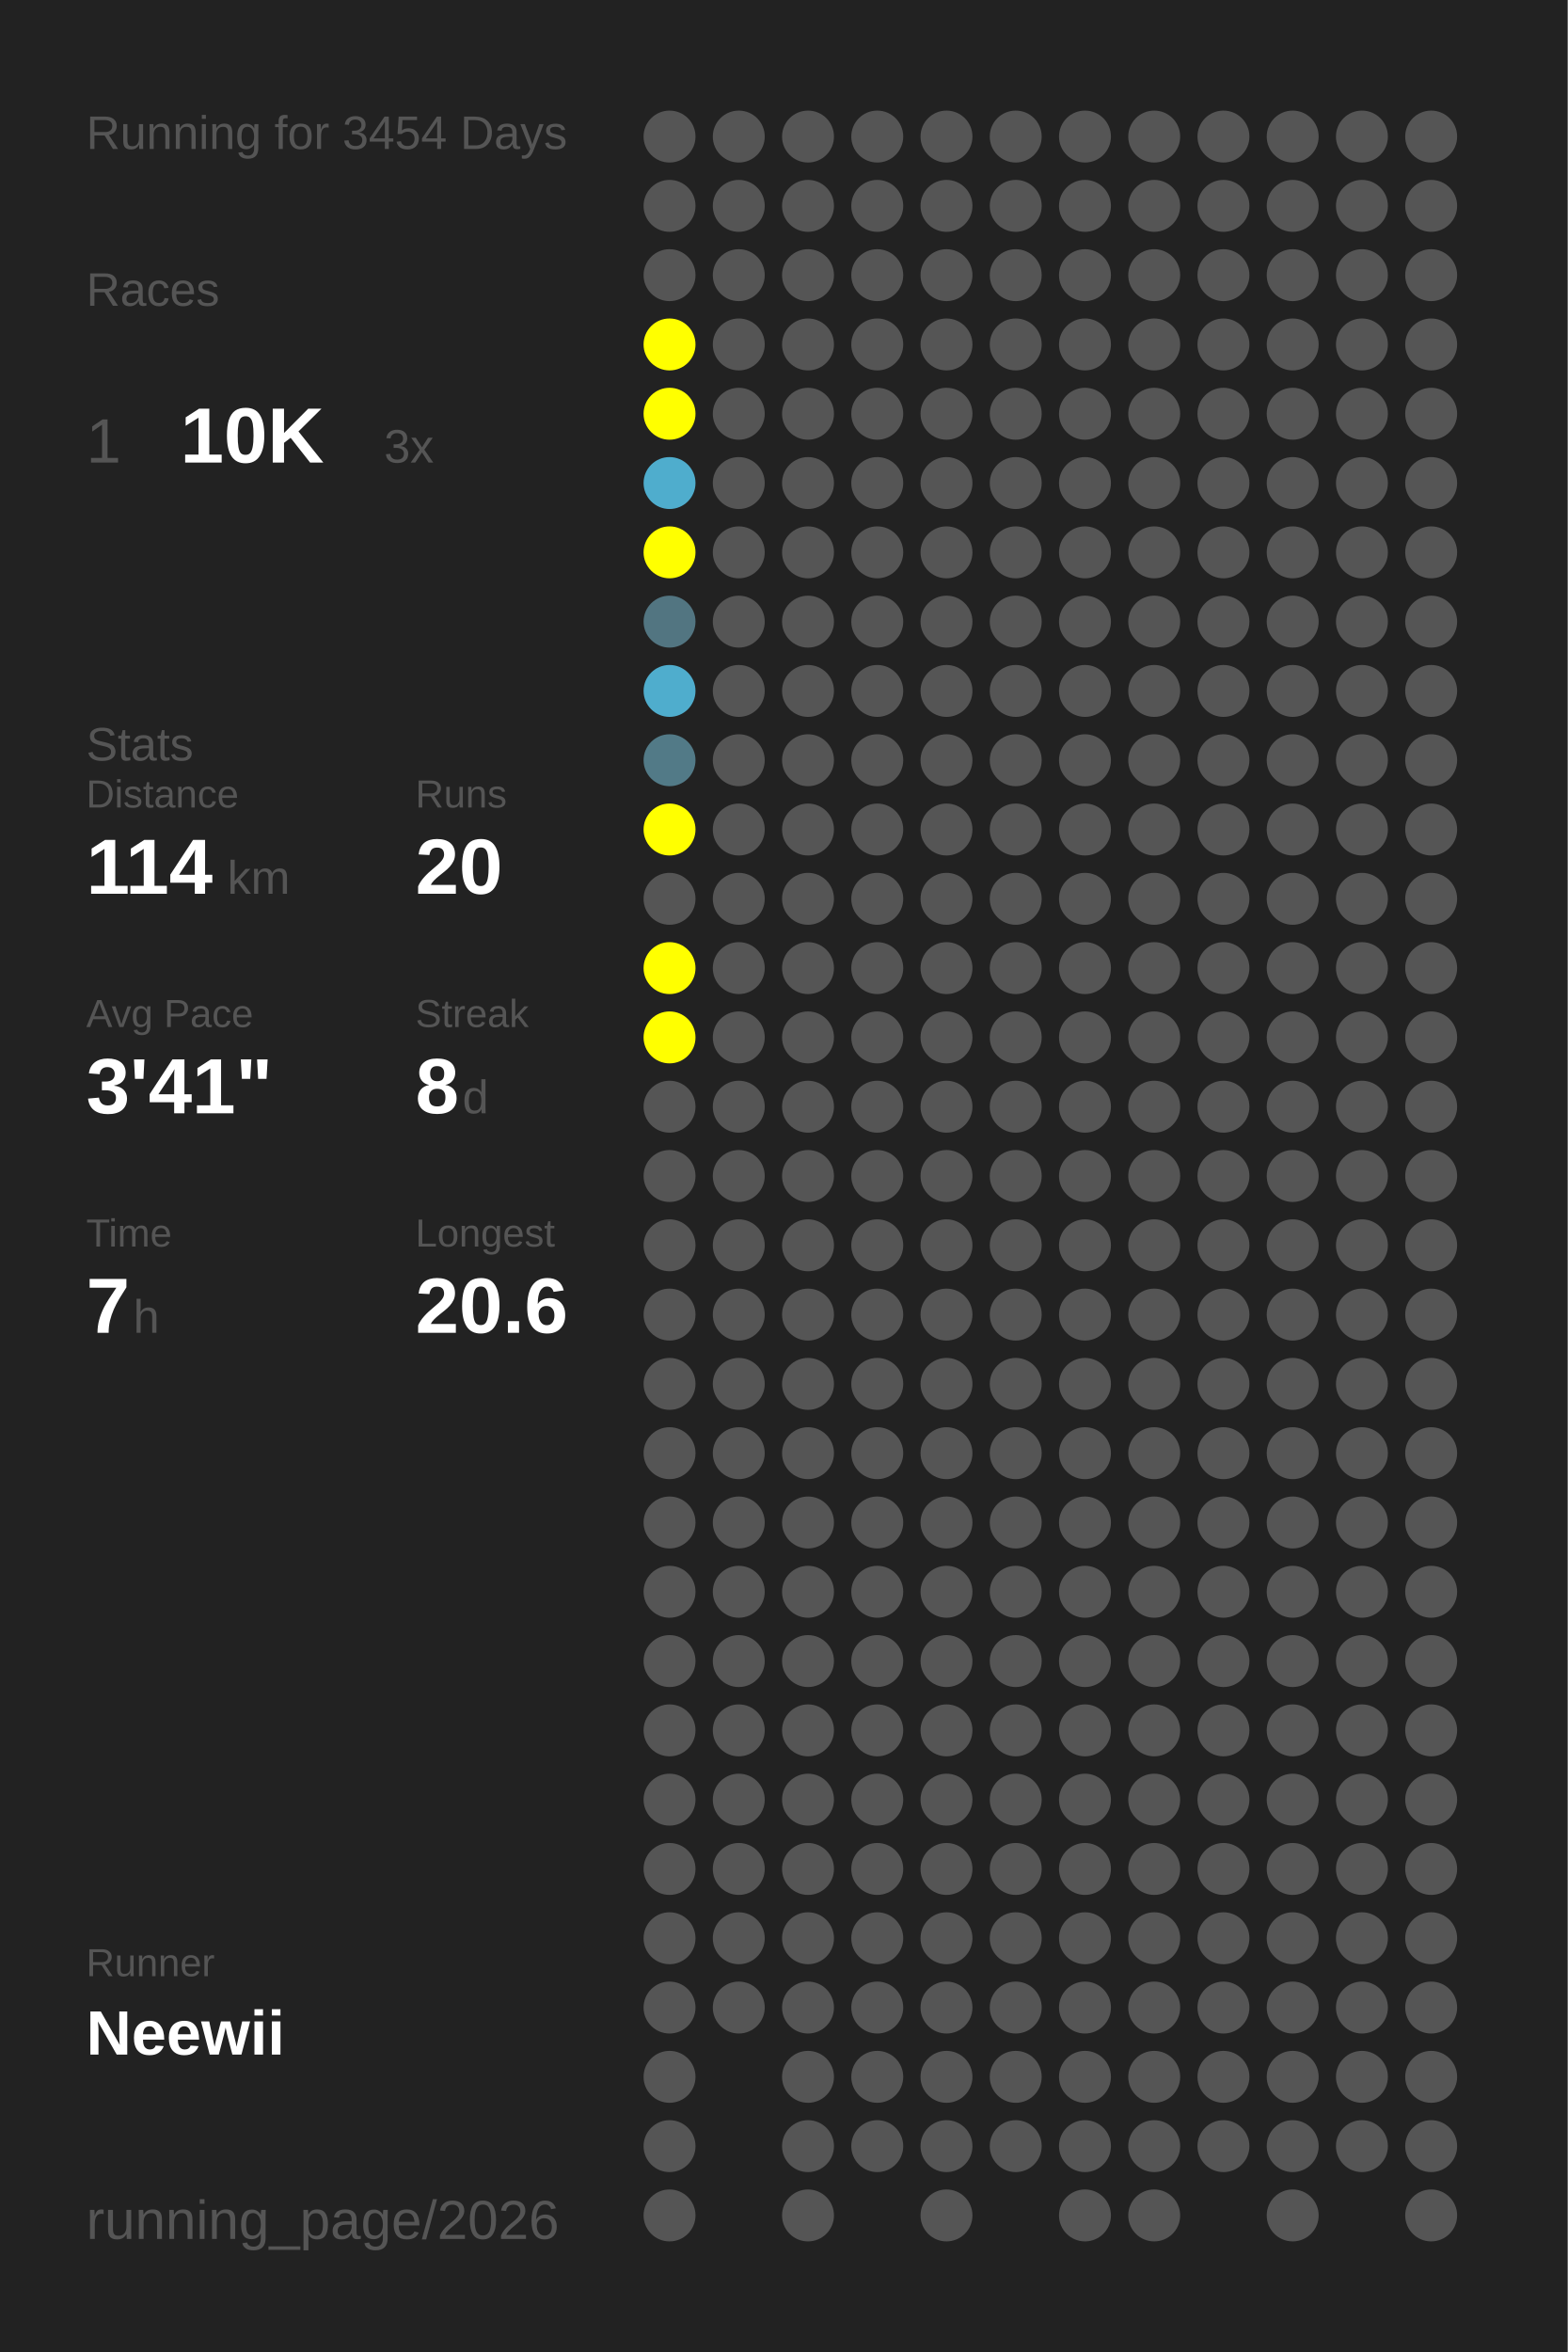
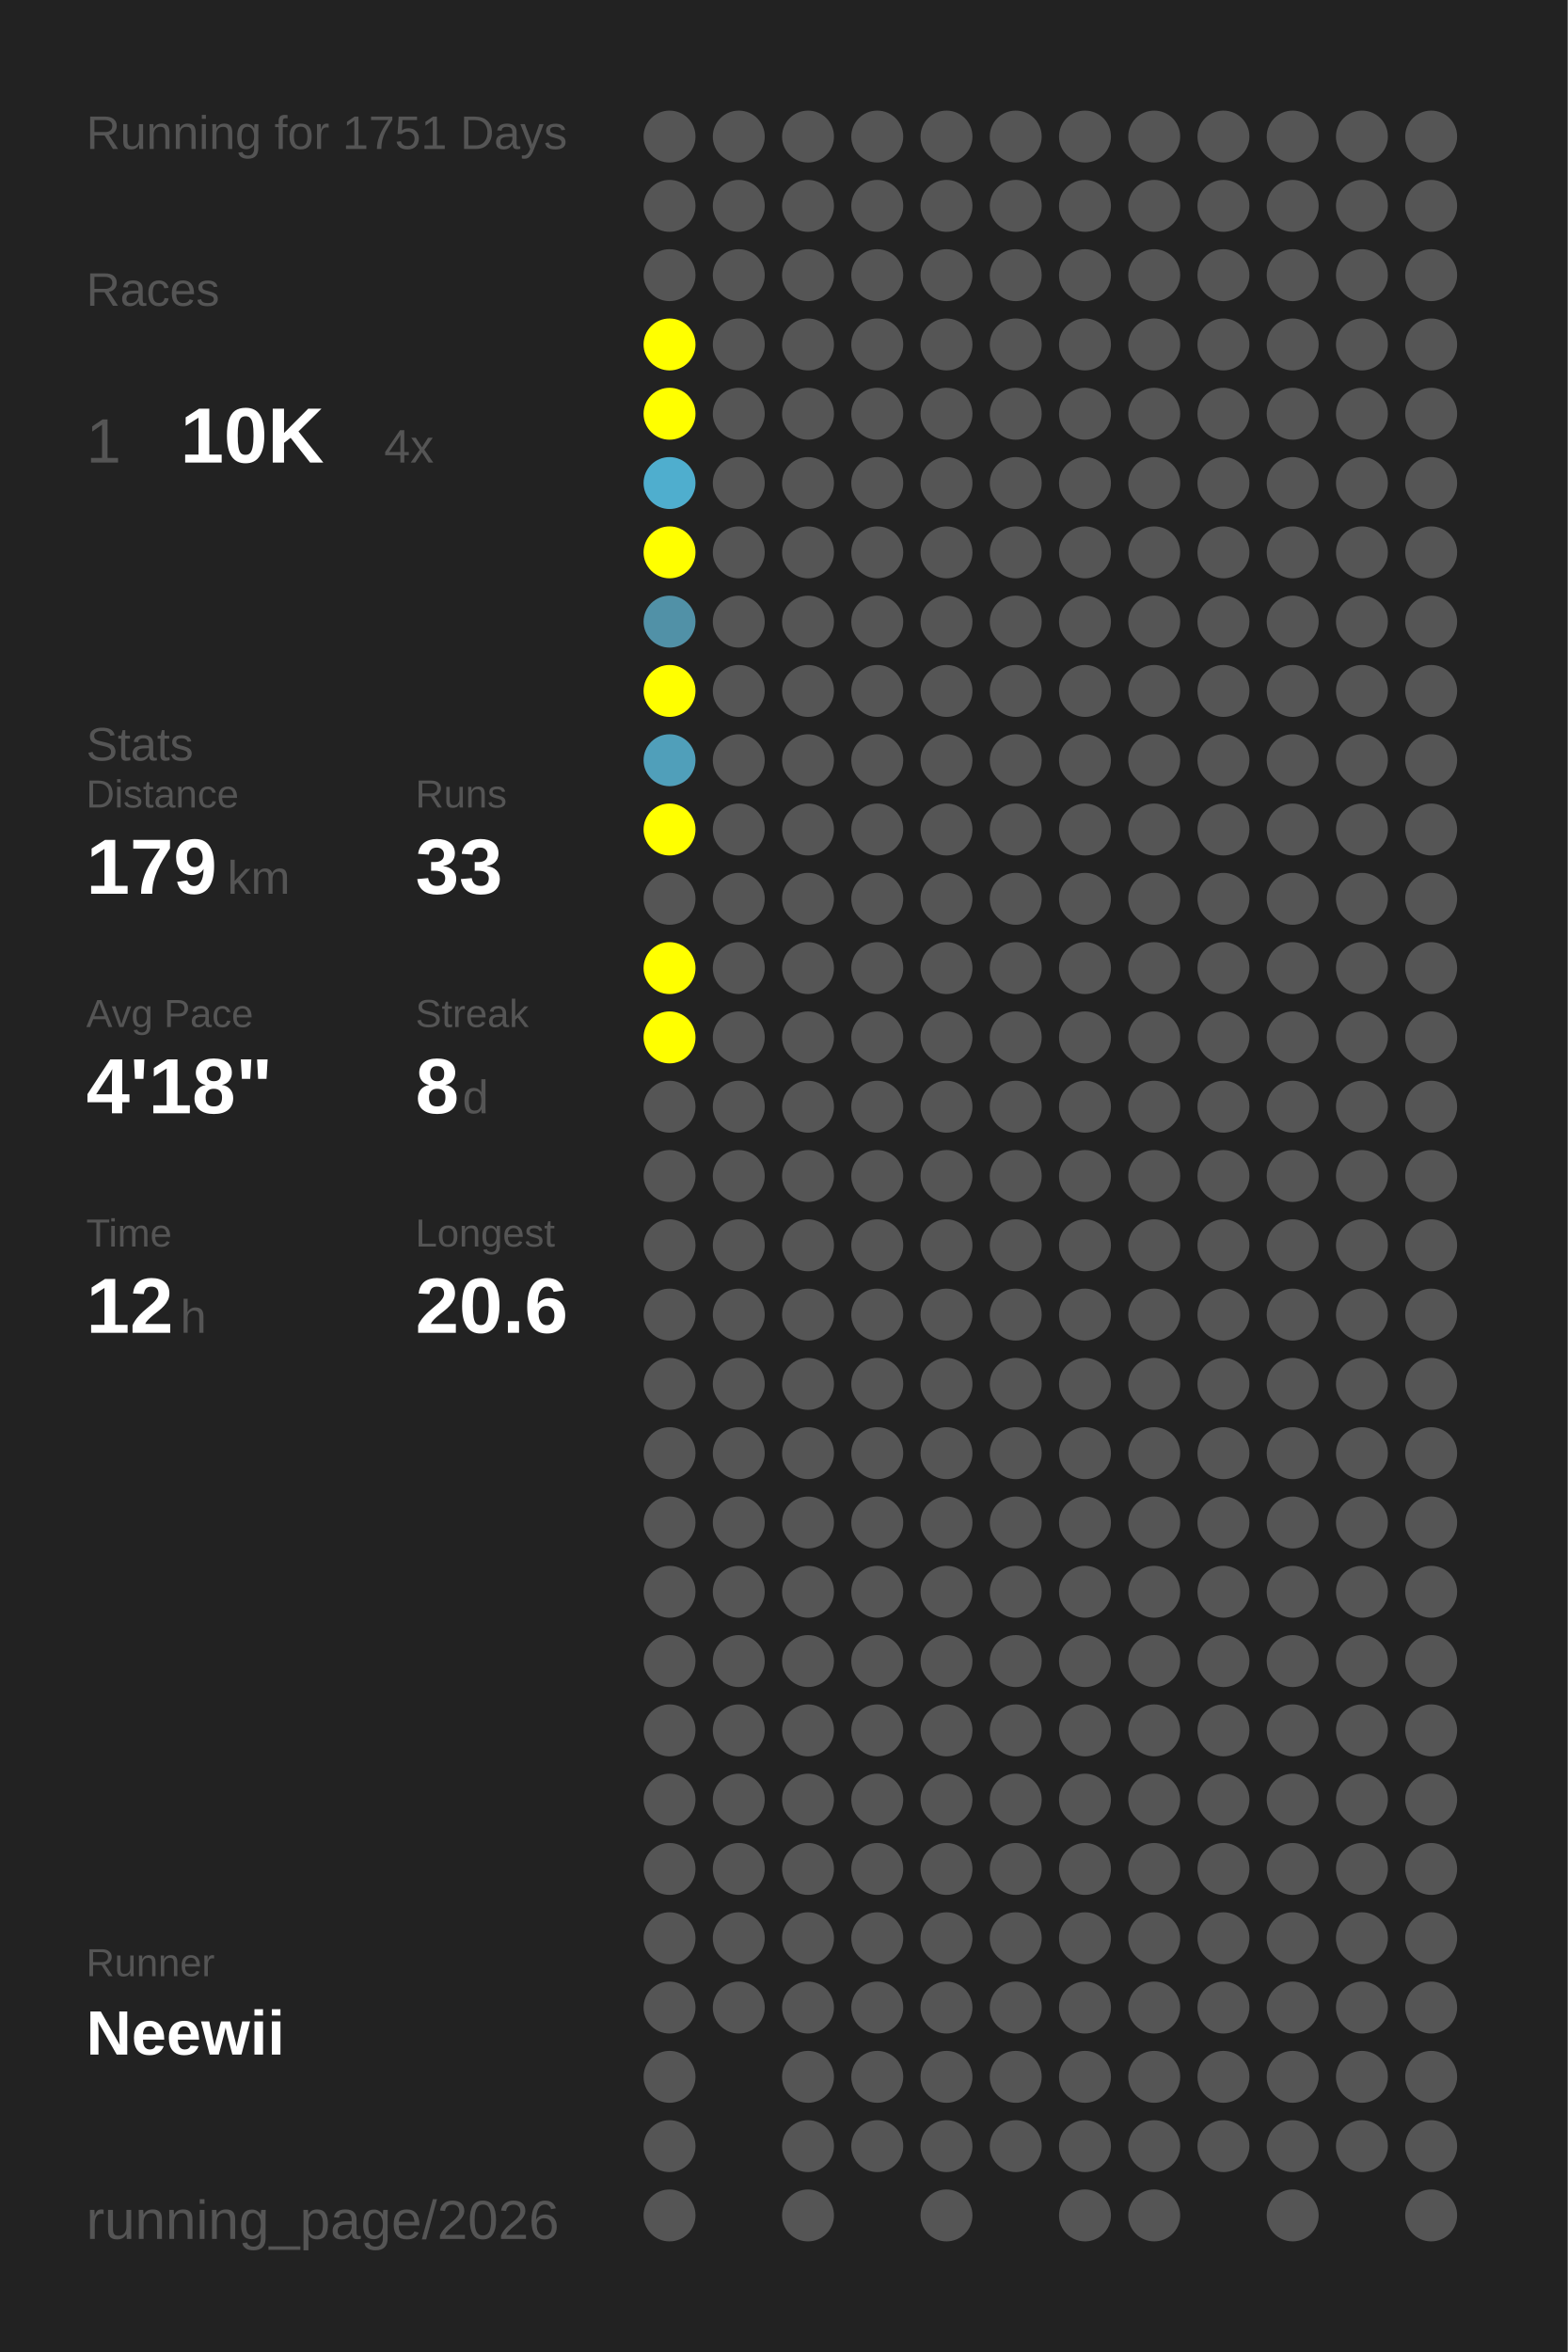
<svg xmlns="http://www.w3.org/2000/svg" baseProfile="full" height="300mm" version="1.1" viewBox="0,0,200,300" width="200mm">
  <defs />
  <rect fill="#222222" height="300" width="200" x="0" y="0" />
-   <text fill="#555555" style="font-size:6px; font-family:Arial;" x="11" y="19">Running for 3454 Days</text>
+   <text fill="#555555" style="font-size:6px; font-family:Arial;" x="11" y="19">Running for 1751 Days</text>
  <text fill="#555555" style="font-size:6px; font-family:Arial;" x="11" y="39">Races</text>
  <text fill="#555555" style="font-size:8px; font-family:Arial;" x="11" y="59">1</text>
  <text fill="#FFFFFF" style="font-size:10px; font-family:Arial; font-weight:bold;" x="23" y="59">10K</text>
-   <text fill="#555555" style="font-size:6px; font-family:Arial;" x="49" y="59">3x</text>
+   <text fill="#555555" style="font-size:6px; font-family:Arial;" x="49" y="59">4x</text>
  <text fill="#555555" style="font-size:6px; font-family:Arial;" x="11" y="97">Stats</text>
  <text fill="#555555" style="font-size:5px; font-family:Arial;" x="11" y="103">Distance</text>
-   <text fill="#FFFFFF" style="font-size:10px; font-family:Arial; font-weight:bold;" x="11" y="114">114</text>
+   <text fill="#FFFFFF" style="font-size:10px; font-family:Arial; font-weight:bold;" x="11" y="114">179</text>
  <text fill="#555555" style="font-size:6px; font-family:Arial;" x="29" y="114">km</text>
  <text fill="#555555" style="font-size:5px; font-family:Arial;" x="53" y="103">Runs</text>
-   <text fill="#FFFFFF" style="font-size:10px; font-family:Arial; font-weight:bold;" x="53" y="114">20</text>
+   <text fill="#FFFFFF" style="font-size:10px; font-family:Arial; font-weight:bold;" x="53" y="114">33</text>
  <text fill="#555555" style="font-size:5px; font-family:Arial;" x="11" y="131">Avg Pace</text>
-   <text fill="#FFFFFF" style="font-size:10px; font-family:Arial; font-weight:bold;" x="11" y="142">3'41"</text>
+   <text fill="#FFFFFF" style="font-size:10px; font-family:Arial; font-weight:bold;" x="11" y="142">4'18"</text>
  <text fill="#555555" style="font-size:5px; font-family:Arial;" x="53" y="131">Streak</text>
  <text fill="#FFFFFF" style="font-size:10px; font-family:Arial; font-weight:bold;" x="53" y="142">8</text>
  <text fill="#555555" style="font-size:6px; font-family:Arial;" x="59" y="142">d</text>
  <text fill="#555555" style="font-size:5px; font-family:Arial;" x="11" y="159">Time</text>
-   <text fill="#FFFFFF" style="font-size:10px; font-family:Arial; font-weight:bold;" x="11" y="170">7</text>
-   <text fill="#555555" style="font-size:6px; font-family:Arial;" x="17" y="170">h</text>
+   <text fill="#FFFFFF" style="font-size:10px; font-family:Arial; font-weight:bold;" x="11" y="170">12</text>
+   <text fill="#555555" style="font-size:6px; font-family:Arial;" x="23" y="170">h</text>
  <text fill="#555555" style="font-size:5px; font-family:Arial;" x="53" y="159">Longest</text>
  <text fill="#FFFFFF" style="font-size:10px; font-family:Arial; font-weight:bold;" x="53" y="170">20.6</text>
  <text fill="#555555" style="font-size:5px; font-family:Arial;" x="11" y="252.065">Runner</text>
  <text fill="#FFFFFF" style="font-size:8px; font-family:Arial; font-weight:bold;" x="11" y="262.065">Neewii</text>
  <text fill="#555555" style="font-size:7px; font-family:Arial;" x="11" y="285.581">running_page/2026</text>
  <circle cx="85.417" cy="17.419" fill="#555555" r="3.312" />
  <circle cx="85.417" cy="26.258" fill="#555555" r="3.312" />
  <circle cx="85.417" cy="35.097" fill="#555555" r="3.312" />
  <circle cx="85.417" cy="43.935" fill="#FFFF00" r="3.312" />
  <circle cx="85.417" cy="52.774" fill="#FFFF00" r="3.312" />
-   <circle cx="85.417" cy="61.613" fill="#4fadcd" r="3.312" />
+   <circle cx="85.417" cy="61.613" fill="#4faece" r="3.312" />
  <circle cx="85.417" cy="70.452" fill="#FFFF00" r="3.312" />
-   <circle cx="85.417" cy="79.29" fill="#527581" r="3.312" />
-   <circle cx="85.417" cy="88.129" fill="#4fadcd" r="3.312" />
-   <circle cx="85.417" cy="96.968" fill="#527a87" r="3.312" />
+   <circle cx="85.417" cy="79.29" fill="#5191a7" r="3.312" />
+   <circle cx="85.417" cy="88.129" fill="#FFFF00" r="3.312" />
+   <circle cx="85.417" cy="96.968" fill="#509fba" r="3.312" />
  <circle cx="85.417" cy="105.806" fill="#FFFF00" r="3.312" />
  <circle cx="85.417" cy="114.645" fill="#555555" r="3.312" />
  <circle cx="85.417" cy="123.484" fill="#FFFF00" r="3.312" />
  <circle cx="85.417" cy="132.323" fill="#FFFF00" r="3.312" />
  <circle cx="85.417" cy="141.161" fill="#555555" r="3.312" />
  <circle cx="85.417" cy="150" fill="#555555" r="3.312" />
  <circle cx="85.417" cy="158.839" fill="#555555" r="3.312" />
  <circle cx="85.417" cy="167.677" fill="#555555" r="3.312" />
  <circle cx="85.417" cy="176.516" fill="#555555" r="3.312" />
  <circle cx="85.417" cy="185.355" fill="#555555" r="3.312" />
  <circle cx="85.417" cy="194.194" fill="#555555" r="3.312" />
  <circle cx="85.417" cy="203.032" fill="#555555" r="3.312" />
  <circle cx="85.417" cy="211.871" fill="#555555" r="3.312" />
  <circle cx="85.417" cy="220.71" fill="#555555" r="3.312" />
  <circle cx="85.417" cy="229.548" fill="#555555" r="3.312" />
  <circle cx="85.417" cy="238.387" fill="#555555" r="3.312" />
  <circle cx="85.417" cy="247.226" fill="#555555" r="3.312" />
  <circle cx="85.417" cy="256.065" fill="#555555" r="3.312" />
  <circle cx="85.417" cy="264.903" fill="#555555" r="3.312" />
  <circle cx="85.417" cy="273.742" fill="#555555" r="3.312" />
  <circle cx="85.417" cy="282.581" fill="#555555" r="3.312" />
  <circle cx="94.25" cy="17.419" fill="#555555" r="3.312" />
  <circle cx="94.25" cy="26.258" fill="#555555" r="3.312" />
  <circle cx="94.25" cy="35.097" fill="#555555" r="3.312" />
  <circle cx="94.25" cy="43.935" fill="#555555" r="3.312" />
  <circle cx="94.25" cy="52.774" fill="#555555" r="3.312" />
  <circle cx="94.25" cy="61.613" fill="#555555" r="3.312" />
  <circle cx="94.25" cy="70.452" fill="#555555" r="3.312" />
  <circle cx="94.25" cy="79.29" fill="#555555" r="3.312" />
  <circle cx="94.25" cy="88.129" fill="#555555" r="3.312" />
  <circle cx="94.25" cy="96.968" fill="#555555" r="3.312" />
  <circle cx="94.25" cy="105.806" fill="#555555" r="3.312" />
  <circle cx="94.25" cy="114.645" fill="#555555" r="3.312" />
  <circle cx="94.25" cy="123.484" fill="#555555" r="3.312" />
  <circle cx="94.25" cy="132.323" fill="#555555" r="3.312" />
  <circle cx="94.25" cy="141.161" fill="#555555" r="3.312" />
  <circle cx="94.25" cy="150" fill="#555555" r="3.312" />
  <circle cx="94.25" cy="158.839" fill="#555555" r="3.312" />
  <circle cx="94.25" cy="167.677" fill="#555555" r="3.312" />
  <circle cx="94.25" cy="176.516" fill="#555555" r="3.312" />
  <circle cx="94.25" cy="185.355" fill="#555555" r="3.312" />
  <circle cx="94.25" cy="194.194" fill="#555555" r="3.312" />
  <circle cx="94.25" cy="203.032" fill="#555555" r="3.312" />
  <circle cx="94.25" cy="211.871" fill="#555555" r="3.312" />
  <circle cx="94.25" cy="220.71" fill="#555555" r="3.312" />
  <circle cx="94.25" cy="229.548" fill="#555555" r="3.312" />
  <circle cx="94.25" cy="238.387" fill="#555555" r="3.312" />
  <circle cx="94.25" cy="247.226" fill="#555555" r="3.312" />
  <circle cx="94.25" cy="256.065" fill="#555555" r="3.312" />
  <circle cx="103.083" cy="17.419" fill="#555555" r="3.312" />
  <circle cx="103.083" cy="26.258" fill="#555555" r="3.312" />
  <circle cx="103.083" cy="35.097" fill="#555555" r="3.312" />
  <circle cx="103.083" cy="43.935" fill="#555555" r="3.312" />
  <circle cx="103.083" cy="52.774" fill="#555555" r="3.312" />
  <circle cx="103.083" cy="61.613" fill="#555555" r="3.312" />
  <circle cx="103.083" cy="70.452" fill="#555555" r="3.312" />
  <circle cx="103.083" cy="79.29" fill="#555555" r="3.312" />
  <circle cx="103.083" cy="88.129" fill="#555555" r="3.312" />
  <circle cx="103.083" cy="96.968" fill="#555555" r="3.312" />
  <circle cx="103.083" cy="105.806" fill="#555555" r="3.312" />
  <circle cx="103.083" cy="114.645" fill="#555555" r="3.312" />
  <circle cx="103.083" cy="123.484" fill="#555555" r="3.312" />
  <circle cx="103.083" cy="132.323" fill="#555555" r="3.312" />
  <circle cx="103.083" cy="141.161" fill="#555555" r="3.312" />
  <circle cx="103.083" cy="150" fill="#555555" r="3.312" />
  <circle cx="103.083" cy="158.839" fill="#555555" r="3.312" />
  <circle cx="103.083" cy="167.677" fill="#555555" r="3.312" />
  <circle cx="103.083" cy="176.516" fill="#555555" r="3.312" />
  <circle cx="103.083" cy="185.355" fill="#555555" r="3.312" />
  <circle cx="103.083" cy="194.194" fill="#555555" r="3.312" />
  <circle cx="103.083" cy="203.032" fill="#555555" r="3.312" />
  <circle cx="103.083" cy="211.871" fill="#555555" r="3.312" />
  <circle cx="103.083" cy="220.71" fill="#555555" r="3.312" />
  <circle cx="103.083" cy="229.548" fill="#555555" r="3.312" />
  <circle cx="103.083" cy="238.387" fill="#555555" r="3.312" />
  <circle cx="103.083" cy="247.226" fill="#555555" r="3.312" />
  <circle cx="103.083" cy="256.065" fill="#555555" r="3.312" />
  <circle cx="103.083" cy="264.903" fill="#555555" r="3.312" />
  <circle cx="103.083" cy="273.742" fill="#555555" r="3.312" />
  <circle cx="103.083" cy="282.581" fill="#555555" r="3.312" />
  <circle cx="111.917" cy="17.419" fill="#555555" r="3.312" />
  <circle cx="111.917" cy="26.258" fill="#555555" r="3.312" />
  <circle cx="111.917" cy="35.097" fill="#555555" r="3.312" />
  <circle cx="111.917" cy="43.935" fill="#555555" r="3.312" />
  <circle cx="111.917" cy="52.774" fill="#555555" r="3.312" />
  <circle cx="111.917" cy="61.613" fill="#555555" r="3.312" />
  <circle cx="111.917" cy="70.452" fill="#555555" r="3.312" />
  <circle cx="111.917" cy="79.29" fill="#555555" r="3.312" />
  <circle cx="111.917" cy="88.129" fill="#555555" r="3.312" />
  <circle cx="111.917" cy="96.968" fill="#555555" r="3.312" />
  <circle cx="111.917" cy="105.806" fill="#555555" r="3.312" />
  <circle cx="111.917" cy="114.645" fill="#555555" r="3.312" />
  <circle cx="111.917" cy="123.484" fill="#555555" r="3.312" />
  <circle cx="111.917" cy="132.323" fill="#555555" r="3.312" />
  <circle cx="111.917" cy="141.161" fill="#555555" r="3.312" />
  <circle cx="111.917" cy="150" fill="#555555" r="3.312" />
  <circle cx="111.917" cy="158.839" fill="#555555" r="3.312" />
  <circle cx="111.917" cy="167.677" fill="#555555" r="3.312" />
  <circle cx="111.917" cy="176.516" fill="#555555" r="3.312" />
  <circle cx="111.917" cy="185.355" fill="#555555" r="3.312" />
  <circle cx="111.917" cy="194.194" fill="#555555" r="3.312" />
  <circle cx="111.917" cy="203.032" fill="#555555" r="3.312" />
  <circle cx="111.917" cy="211.871" fill="#555555" r="3.312" />
  <circle cx="111.917" cy="220.71" fill="#555555" r="3.312" />
  <circle cx="111.917" cy="229.548" fill="#555555" r="3.312" />
  <circle cx="111.917" cy="238.387" fill="#555555" r="3.312" />
  <circle cx="111.917" cy="247.226" fill="#555555" r="3.312" />
  <circle cx="111.917" cy="256.065" fill="#555555" r="3.312" />
  <circle cx="111.917" cy="264.903" fill="#555555" r="3.312" />
  <circle cx="111.917" cy="273.742" fill="#555555" r="3.312" />
  <circle cx="120.75" cy="17.419" fill="#555555" r="3.312" />
  <circle cx="120.75" cy="26.258" fill="#555555" r="3.312" />
  <circle cx="120.75" cy="35.097" fill="#555555" r="3.312" />
  <circle cx="120.75" cy="43.935" fill="#555555" r="3.312" />
  <circle cx="120.75" cy="52.774" fill="#555555" r="3.312" />
  <circle cx="120.75" cy="61.613" fill="#555555" r="3.312" />
  <circle cx="120.75" cy="70.452" fill="#555555" r="3.312" />
  <circle cx="120.75" cy="79.29" fill="#555555" r="3.312" />
  <circle cx="120.75" cy="88.129" fill="#555555" r="3.312" />
  <circle cx="120.75" cy="96.968" fill="#555555" r="3.312" />
  <circle cx="120.75" cy="105.806" fill="#555555" r="3.312" />
  <circle cx="120.75" cy="114.645" fill="#555555" r="3.312" />
  <circle cx="120.75" cy="123.484" fill="#555555" r="3.312" />
  <circle cx="120.75" cy="132.323" fill="#555555" r="3.312" />
  <circle cx="120.75" cy="141.161" fill="#555555" r="3.312" />
  <circle cx="120.75" cy="150" fill="#555555" r="3.312" />
  <circle cx="120.75" cy="158.839" fill="#555555" r="3.312" />
  <circle cx="120.75" cy="167.677" fill="#555555" r="3.312" />
  <circle cx="120.75" cy="176.516" fill="#555555" r="3.312" />
  <circle cx="120.75" cy="185.355" fill="#555555" r="3.312" />
  <circle cx="120.75" cy="194.194" fill="#555555" r="3.312" />
  <circle cx="120.75" cy="203.032" fill="#555555" r="3.312" />
  <circle cx="120.75" cy="211.871" fill="#555555" r="3.312" />
  <circle cx="120.75" cy="220.71" fill="#555555" r="3.312" />
  <circle cx="120.75" cy="229.548" fill="#555555" r="3.312" />
  <circle cx="120.75" cy="238.387" fill="#555555" r="3.312" />
  <circle cx="120.75" cy="247.226" fill="#555555" r="3.312" />
  <circle cx="120.75" cy="256.065" fill="#555555" r="3.312" />
  <circle cx="120.75" cy="264.903" fill="#555555" r="3.312" />
  <circle cx="120.75" cy="273.742" fill="#555555" r="3.312" />
  <circle cx="120.75" cy="282.581" fill="#555555" r="3.312" />
  <circle cx="129.583" cy="17.419" fill="#555555" r="3.312" />
  <circle cx="129.583" cy="26.258" fill="#555555" r="3.312" />
  <circle cx="129.583" cy="35.097" fill="#555555" r="3.312" />
  <circle cx="129.583" cy="43.935" fill="#555555" r="3.312" />
  <circle cx="129.583" cy="52.774" fill="#555555" r="3.312" />
  <circle cx="129.583" cy="61.613" fill="#555555" r="3.312" />
  <circle cx="129.583" cy="70.452" fill="#555555" r="3.312" />
  <circle cx="129.583" cy="79.29" fill="#555555" r="3.312" />
  <circle cx="129.583" cy="88.129" fill="#555555" r="3.312" />
  <circle cx="129.583" cy="96.968" fill="#555555" r="3.312" />
  <circle cx="129.583" cy="105.806" fill="#555555" r="3.312" />
  <circle cx="129.583" cy="114.645" fill="#555555" r="3.312" />
  <circle cx="129.583" cy="123.484" fill="#555555" r="3.312" />
  <circle cx="129.583" cy="132.323" fill="#555555" r="3.312" />
  <circle cx="129.583" cy="141.161" fill="#555555" r="3.312" />
  <circle cx="129.583" cy="150" fill="#555555" r="3.312" />
  <circle cx="129.583" cy="158.839" fill="#555555" r="3.312" />
  <circle cx="129.583" cy="167.677" fill="#555555" r="3.312" />
  <circle cx="129.583" cy="176.516" fill="#555555" r="3.312" />
  <circle cx="129.583" cy="185.355" fill="#555555" r="3.312" />
  <circle cx="129.583" cy="194.194" fill="#555555" r="3.312" />
  <circle cx="129.583" cy="203.032" fill="#555555" r="3.312" />
  <circle cx="129.583" cy="211.871" fill="#555555" r="3.312" />
  <circle cx="129.583" cy="220.71" fill="#555555" r="3.312" />
  <circle cx="129.583" cy="229.548" fill="#555555" r="3.312" />
  <circle cx="129.583" cy="238.387" fill="#555555" r="3.312" />
  <circle cx="129.583" cy="247.226" fill="#555555" r="3.312" />
  <circle cx="129.583" cy="256.065" fill="#555555" r="3.312" />
  <circle cx="129.583" cy="264.903" fill="#555555" r="3.312" />
  <circle cx="129.583" cy="273.742" fill="#555555" r="3.312" />
  <circle cx="138.417" cy="17.419" fill="#555555" r="3.312" />
  <circle cx="138.417" cy="26.258" fill="#555555" r="3.312" />
  <circle cx="138.417" cy="35.097" fill="#555555" r="3.312" />
  <circle cx="138.417" cy="43.935" fill="#555555" r="3.312" />
  <circle cx="138.417" cy="52.774" fill="#555555" r="3.312" />
  <circle cx="138.417" cy="61.613" fill="#555555" r="3.312" />
  <circle cx="138.417" cy="70.452" fill="#555555" r="3.312" />
  <circle cx="138.417" cy="79.29" fill="#555555" r="3.312" />
  <circle cx="138.417" cy="88.129" fill="#555555" r="3.312" />
  <circle cx="138.417" cy="96.968" fill="#555555" r="3.312" />
  <circle cx="138.417" cy="105.806" fill="#555555" r="3.312" />
  <circle cx="138.417" cy="114.645" fill="#555555" r="3.312" />
  <circle cx="138.417" cy="123.484" fill="#555555" r="3.312" />
  <circle cx="138.417" cy="132.323" fill="#555555" r="3.312" />
  <circle cx="138.417" cy="141.161" fill="#555555" r="3.312" />
  <circle cx="138.417" cy="150" fill="#555555" r="3.312" />
  <circle cx="138.417" cy="158.839" fill="#555555" r="3.312" />
  <circle cx="138.417" cy="167.677" fill="#555555" r="3.312" />
  <circle cx="138.417" cy="176.516" fill="#555555" r="3.312" />
  <circle cx="138.417" cy="185.355" fill="#555555" r="3.312" />
  <circle cx="138.417" cy="194.194" fill="#555555" r="3.312" />
  <circle cx="138.417" cy="203.032" fill="#555555" r="3.312" />
  <circle cx="138.417" cy="211.871" fill="#555555" r="3.312" />
  <circle cx="138.417" cy="220.71" fill="#555555" r="3.312" />
  <circle cx="138.417" cy="229.548" fill="#555555" r="3.312" />
  <circle cx="138.417" cy="238.387" fill="#555555" r="3.312" />
  <circle cx="138.417" cy="247.226" fill="#555555" r="3.312" />
  <circle cx="138.417" cy="256.065" fill="#555555" r="3.312" />
  <circle cx="138.417" cy="264.903" fill="#555555" r="3.312" />
  <circle cx="138.417" cy="273.742" fill="#555555" r="3.312" />
  <circle cx="138.417" cy="282.581" fill="#555555" r="3.312" />
  <circle cx="147.25" cy="17.419" fill="#555555" r="3.312" />
  <circle cx="147.25" cy="26.258" fill="#555555" r="3.312" />
  <circle cx="147.25" cy="35.097" fill="#555555" r="3.312" />
  <circle cx="147.25" cy="43.935" fill="#555555" r="3.312" />
  <circle cx="147.25" cy="52.774" fill="#555555" r="3.312" />
  <circle cx="147.25" cy="61.613" fill="#555555" r="3.312" />
  <circle cx="147.25" cy="70.452" fill="#555555" r="3.312" />
  <circle cx="147.25" cy="79.29" fill="#555555" r="3.312" />
  <circle cx="147.25" cy="88.129" fill="#555555" r="3.312" />
  <circle cx="147.25" cy="96.968" fill="#555555" r="3.312" />
  <circle cx="147.25" cy="105.806" fill="#555555" r="3.312" />
  <circle cx="147.25" cy="114.645" fill="#555555" r="3.312" />
  <circle cx="147.25" cy="123.484" fill="#555555" r="3.312" />
  <circle cx="147.25" cy="132.323" fill="#555555" r="3.312" />
  <circle cx="147.25" cy="141.161" fill="#555555" r="3.312" />
  <circle cx="147.25" cy="150" fill="#555555" r="3.312" />
  <circle cx="147.25" cy="158.839" fill="#555555" r="3.312" />
  <circle cx="147.25" cy="167.677" fill="#555555" r="3.312" />
  <circle cx="147.25" cy="176.516" fill="#555555" r="3.312" />
  <circle cx="147.25" cy="185.355" fill="#555555" r="3.312" />
  <circle cx="147.25" cy="194.194" fill="#555555" r="3.312" />
  <circle cx="147.25" cy="203.032" fill="#555555" r="3.312" />
  <circle cx="147.25" cy="211.871" fill="#555555" r="3.312" />
  <circle cx="147.25" cy="220.71" fill="#555555" r="3.312" />
  <circle cx="147.25" cy="229.548" fill="#555555" r="3.312" />
  <circle cx="147.25" cy="238.387" fill="#555555" r="3.312" />
  <circle cx="147.25" cy="247.226" fill="#555555" r="3.312" />
  <circle cx="147.25" cy="256.065" fill="#555555" r="3.312" />
  <circle cx="147.25" cy="264.903" fill="#555555" r="3.312" />
  <circle cx="147.25" cy="273.742" fill="#555555" r="3.312" />
  <circle cx="147.25" cy="282.581" fill="#555555" r="3.312" />
  <circle cx="156.083" cy="17.419" fill="#555555" r="3.312" />
  <circle cx="156.083" cy="26.258" fill="#555555" r="3.312" />
  <circle cx="156.083" cy="35.097" fill="#555555" r="3.312" />
  <circle cx="156.083" cy="43.935" fill="#555555" r="3.312" />
  <circle cx="156.083" cy="52.774" fill="#555555" r="3.312" />
  <circle cx="156.083" cy="61.613" fill="#555555" r="3.312" />
  <circle cx="156.083" cy="70.452" fill="#555555" r="3.312" />
  <circle cx="156.083" cy="79.29" fill="#555555" r="3.312" />
  <circle cx="156.083" cy="88.129" fill="#555555" r="3.312" />
  <circle cx="156.083" cy="96.968" fill="#555555" r="3.312" />
  <circle cx="156.083" cy="105.806" fill="#555555" r="3.312" />
  <circle cx="156.083" cy="114.645" fill="#555555" r="3.312" />
  <circle cx="156.083" cy="123.484" fill="#555555" r="3.312" />
  <circle cx="156.083" cy="132.323" fill="#555555" r="3.312" />
  <circle cx="156.083" cy="141.161" fill="#555555" r="3.312" />
  <circle cx="156.083" cy="150" fill="#555555" r="3.312" />
  <circle cx="156.083" cy="158.839" fill="#555555" r="3.312" />
  <circle cx="156.083" cy="167.677" fill="#555555" r="3.312" />
  <circle cx="156.083" cy="176.516" fill="#555555" r="3.312" />
  <circle cx="156.083" cy="185.355" fill="#555555" r="3.312" />
  <circle cx="156.083" cy="194.194" fill="#555555" r="3.312" />
  <circle cx="156.083" cy="203.032" fill="#555555" r="3.312" />
  <circle cx="156.083" cy="211.871" fill="#555555" r="3.312" />
  <circle cx="156.083" cy="220.71" fill="#555555" r="3.312" />
  <circle cx="156.083" cy="229.548" fill="#555555" r="3.312" />
  <circle cx="156.083" cy="238.387" fill="#555555" r="3.312" />
  <circle cx="156.083" cy="247.226" fill="#555555" r="3.312" />
  <circle cx="156.083" cy="256.065" fill="#555555" r="3.312" />
  <circle cx="156.083" cy="264.903" fill="#555555" r="3.312" />
  <circle cx="156.083" cy="273.742" fill="#555555" r="3.312" />
  <circle cx="164.917" cy="17.419" fill="#555555" r="3.312" />
  <circle cx="164.917" cy="26.258" fill="#555555" r="3.312" />
  <circle cx="164.917" cy="35.097" fill="#555555" r="3.312" />
  <circle cx="164.917" cy="43.935" fill="#555555" r="3.312" />
  <circle cx="164.917" cy="52.774" fill="#555555" r="3.312" />
  <circle cx="164.917" cy="61.613" fill="#555555" r="3.312" />
  <circle cx="164.917" cy="70.452" fill="#555555" r="3.312" />
  <circle cx="164.917" cy="79.29" fill="#555555" r="3.312" />
  <circle cx="164.917" cy="88.129" fill="#555555" r="3.312" />
  <circle cx="164.917" cy="96.968" fill="#555555" r="3.312" />
  <circle cx="164.917" cy="105.806" fill="#555555" r="3.312" />
  <circle cx="164.917" cy="114.645" fill="#555555" r="3.312" />
  <circle cx="164.917" cy="123.484" fill="#555555" r="3.312" />
  <circle cx="164.917" cy="132.323" fill="#555555" r="3.312" />
  <circle cx="164.917" cy="141.161" fill="#555555" r="3.312" />
  <circle cx="164.917" cy="150" fill="#555555" r="3.312" />
  <circle cx="164.917" cy="158.839" fill="#555555" r="3.312" />
  <circle cx="164.917" cy="167.677" fill="#555555" r="3.312" />
  <circle cx="164.917" cy="176.516" fill="#555555" r="3.312" />
  <circle cx="164.917" cy="185.355" fill="#555555" r="3.312" />
  <circle cx="164.917" cy="194.194" fill="#555555" r="3.312" />
  <circle cx="164.917" cy="203.032" fill="#555555" r="3.312" />
  <circle cx="164.917" cy="211.871" fill="#555555" r="3.312" />
  <circle cx="164.917" cy="220.71" fill="#555555" r="3.312" />
  <circle cx="164.917" cy="229.548" fill="#555555" r="3.312" />
  <circle cx="164.917" cy="238.387" fill="#555555" r="3.312" />
  <circle cx="164.917" cy="247.226" fill="#555555" r="3.312" />
  <circle cx="164.917" cy="256.065" fill="#555555" r="3.312" />
  <circle cx="164.917" cy="264.903" fill="#555555" r="3.312" />
  <circle cx="164.917" cy="273.742" fill="#555555" r="3.312" />
  <circle cx="164.917" cy="282.581" fill="#555555" r="3.312" />
  <circle cx="173.75" cy="17.419" fill="#555555" r="3.312" />
  <circle cx="173.75" cy="26.258" fill="#555555" r="3.312" />
  <circle cx="173.75" cy="35.097" fill="#555555" r="3.312" />
  <circle cx="173.75" cy="43.935" fill="#555555" r="3.312" />
  <circle cx="173.75" cy="52.774" fill="#555555" r="3.312" />
  <circle cx="173.75" cy="61.613" fill="#555555" r="3.312" />
  <circle cx="173.75" cy="70.452" fill="#555555" r="3.312" />
  <circle cx="173.75" cy="79.29" fill="#555555" r="3.312" />
  <circle cx="173.75" cy="88.129" fill="#555555" r="3.312" />
  <circle cx="173.75" cy="96.968" fill="#555555" r="3.312" />
  <circle cx="173.75" cy="105.806" fill="#555555" r="3.312" />
  <circle cx="173.75" cy="114.645" fill="#555555" r="3.312" />
  <circle cx="173.75" cy="123.484" fill="#555555" r="3.312" />
  <circle cx="173.75" cy="132.323" fill="#555555" r="3.312" />
  <circle cx="173.75" cy="141.161" fill="#555555" r="3.312" />
  <circle cx="173.75" cy="150" fill="#555555" r="3.312" />
  <circle cx="173.75" cy="158.839" fill="#555555" r="3.312" />
  <circle cx="173.75" cy="167.677" fill="#555555" r="3.312" />
  <circle cx="173.75" cy="176.516" fill="#555555" r="3.312" />
  <circle cx="173.75" cy="185.355" fill="#555555" r="3.312" />
  <circle cx="173.75" cy="194.194" fill="#555555" r="3.312" />
  <circle cx="173.75" cy="203.032" fill="#555555" r="3.312" />
  <circle cx="173.75" cy="211.871" fill="#555555" r="3.312" />
  <circle cx="173.75" cy="220.71" fill="#555555" r="3.312" />
  <circle cx="173.75" cy="229.548" fill="#555555" r="3.312" />
  <circle cx="173.75" cy="238.387" fill="#555555" r="3.312" />
  <circle cx="173.75" cy="247.226" fill="#555555" r="3.312" />
  <circle cx="173.75" cy="256.065" fill="#555555" r="3.312" />
  <circle cx="173.75" cy="264.903" fill="#555555" r="3.312" />
  <circle cx="173.75" cy="273.742" fill="#555555" r="3.312" />
  <circle cx="182.583" cy="17.419" fill="#555555" r="3.312" />
  <circle cx="182.583" cy="26.258" fill="#555555" r="3.312" />
  <circle cx="182.583" cy="35.097" fill="#555555" r="3.312" />
  <circle cx="182.583" cy="43.935" fill="#555555" r="3.312" />
  <circle cx="182.583" cy="52.774" fill="#555555" r="3.312" />
  <circle cx="182.583" cy="61.613" fill="#555555" r="3.312" />
  <circle cx="182.583" cy="70.452" fill="#555555" r="3.312" />
  <circle cx="182.583" cy="79.29" fill="#555555" r="3.312" />
  <circle cx="182.583" cy="88.129" fill="#555555" r="3.312" />
  <circle cx="182.583" cy="96.968" fill="#555555" r="3.312" />
  <circle cx="182.583" cy="105.806" fill="#555555" r="3.312" />
  <circle cx="182.583" cy="114.645" fill="#555555" r="3.312" />
  <circle cx="182.583" cy="123.484" fill="#555555" r="3.312" />
  <circle cx="182.583" cy="132.323" fill="#555555" r="3.312" />
  <circle cx="182.583" cy="141.161" fill="#555555" r="3.312" />
  <circle cx="182.583" cy="150" fill="#555555" r="3.312" />
  <circle cx="182.583" cy="158.839" fill="#555555" r="3.312" />
  <circle cx="182.583" cy="167.677" fill="#555555" r="3.312" />
  <circle cx="182.583" cy="176.516" fill="#555555" r="3.312" />
  <circle cx="182.583" cy="185.355" fill="#555555" r="3.312" />
  <circle cx="182.583" cy="194.194" fill="#555555" r="3.312" />
  <circle cx="182.583" cy="203.032" fill="#555555" r="3.312" />
  <circle cx="182.583" cy="211.871" fill="#555555" r="3.312" />
  <circle cx="182.583" cy="220.71" fill="#555555" r="3.312" />
  <circle cx="182.583" cy="229.548" fill="#555555" r="3.312" />
  <circle cx="182.583" cy="238.387" fill="#555555" r="3.312" />
  <circle cx="182.583" cy="247.226" fill="#555555" r="3.312" />
  <circle cx="182.583" cy="256.065" fill="#555555" r="3.312" />
  <circle cx="182.583" cy="264.903" fill="#555555" r="3.312" />
  <circle cx="182.583" cy="273.742" fill="#555555" r="3.312" />
  <circle cx="182.583" cy="282.581" fill="#555555" r="3.312" />
</svg>
